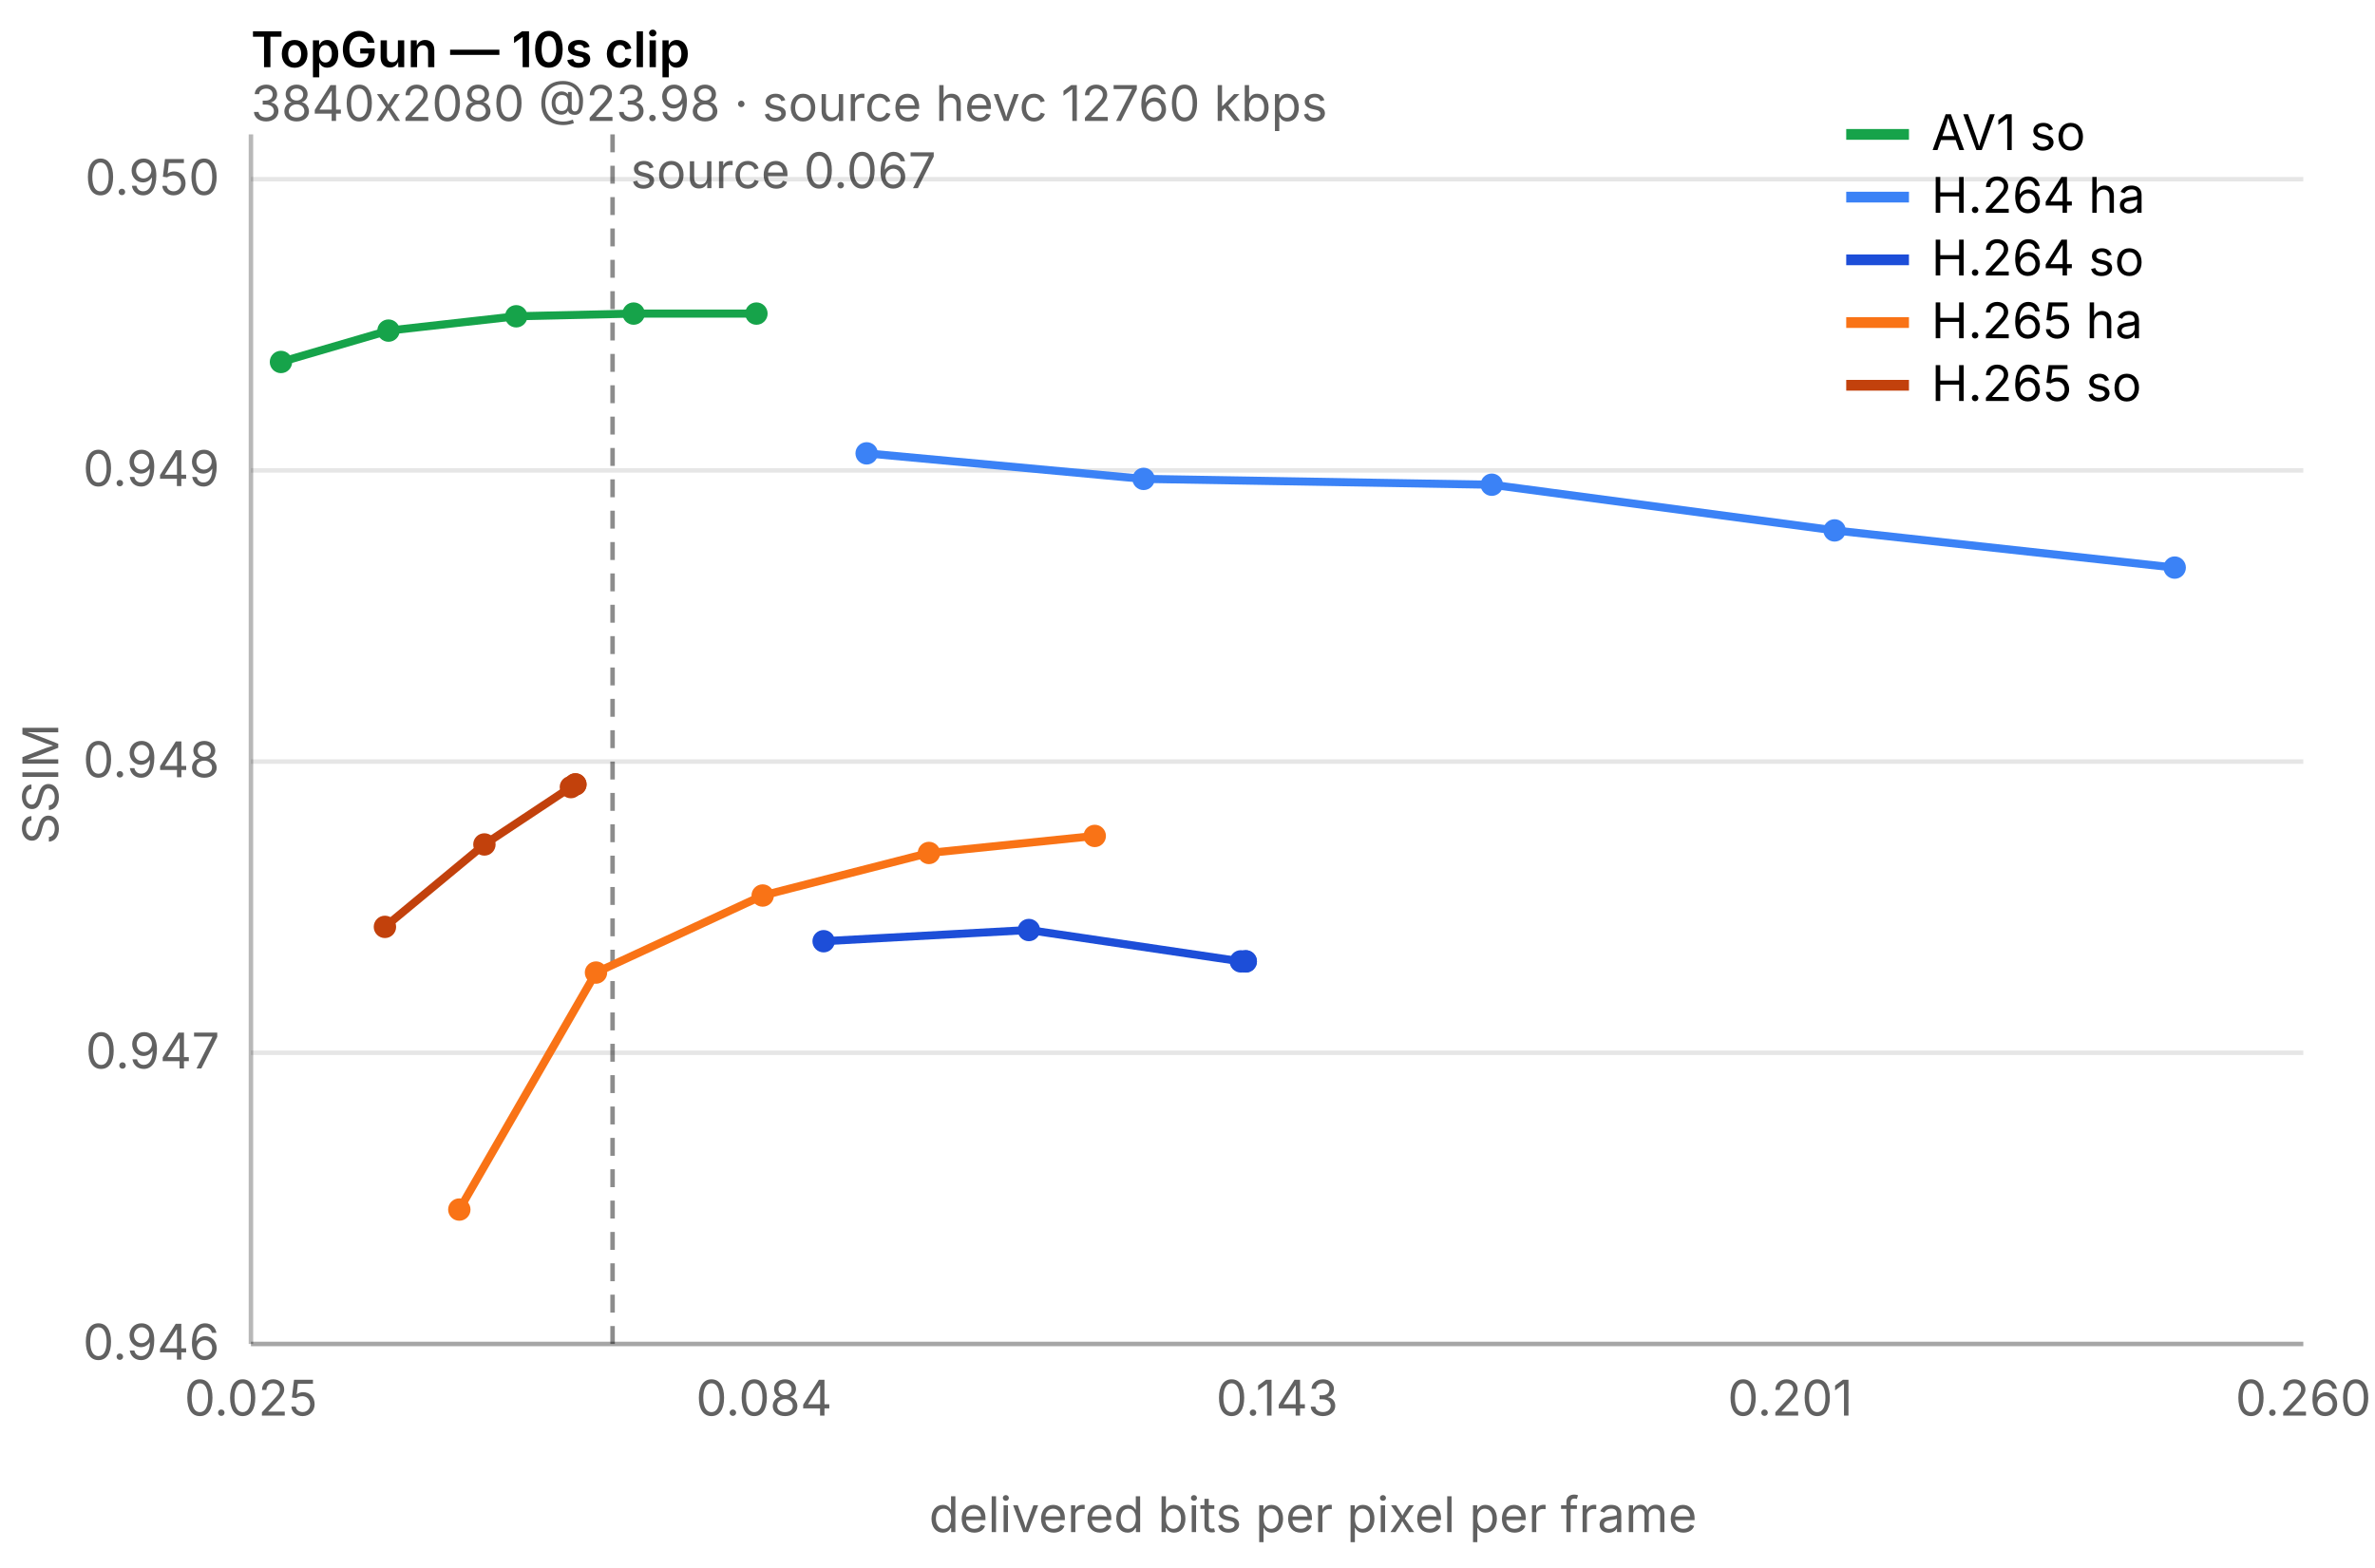
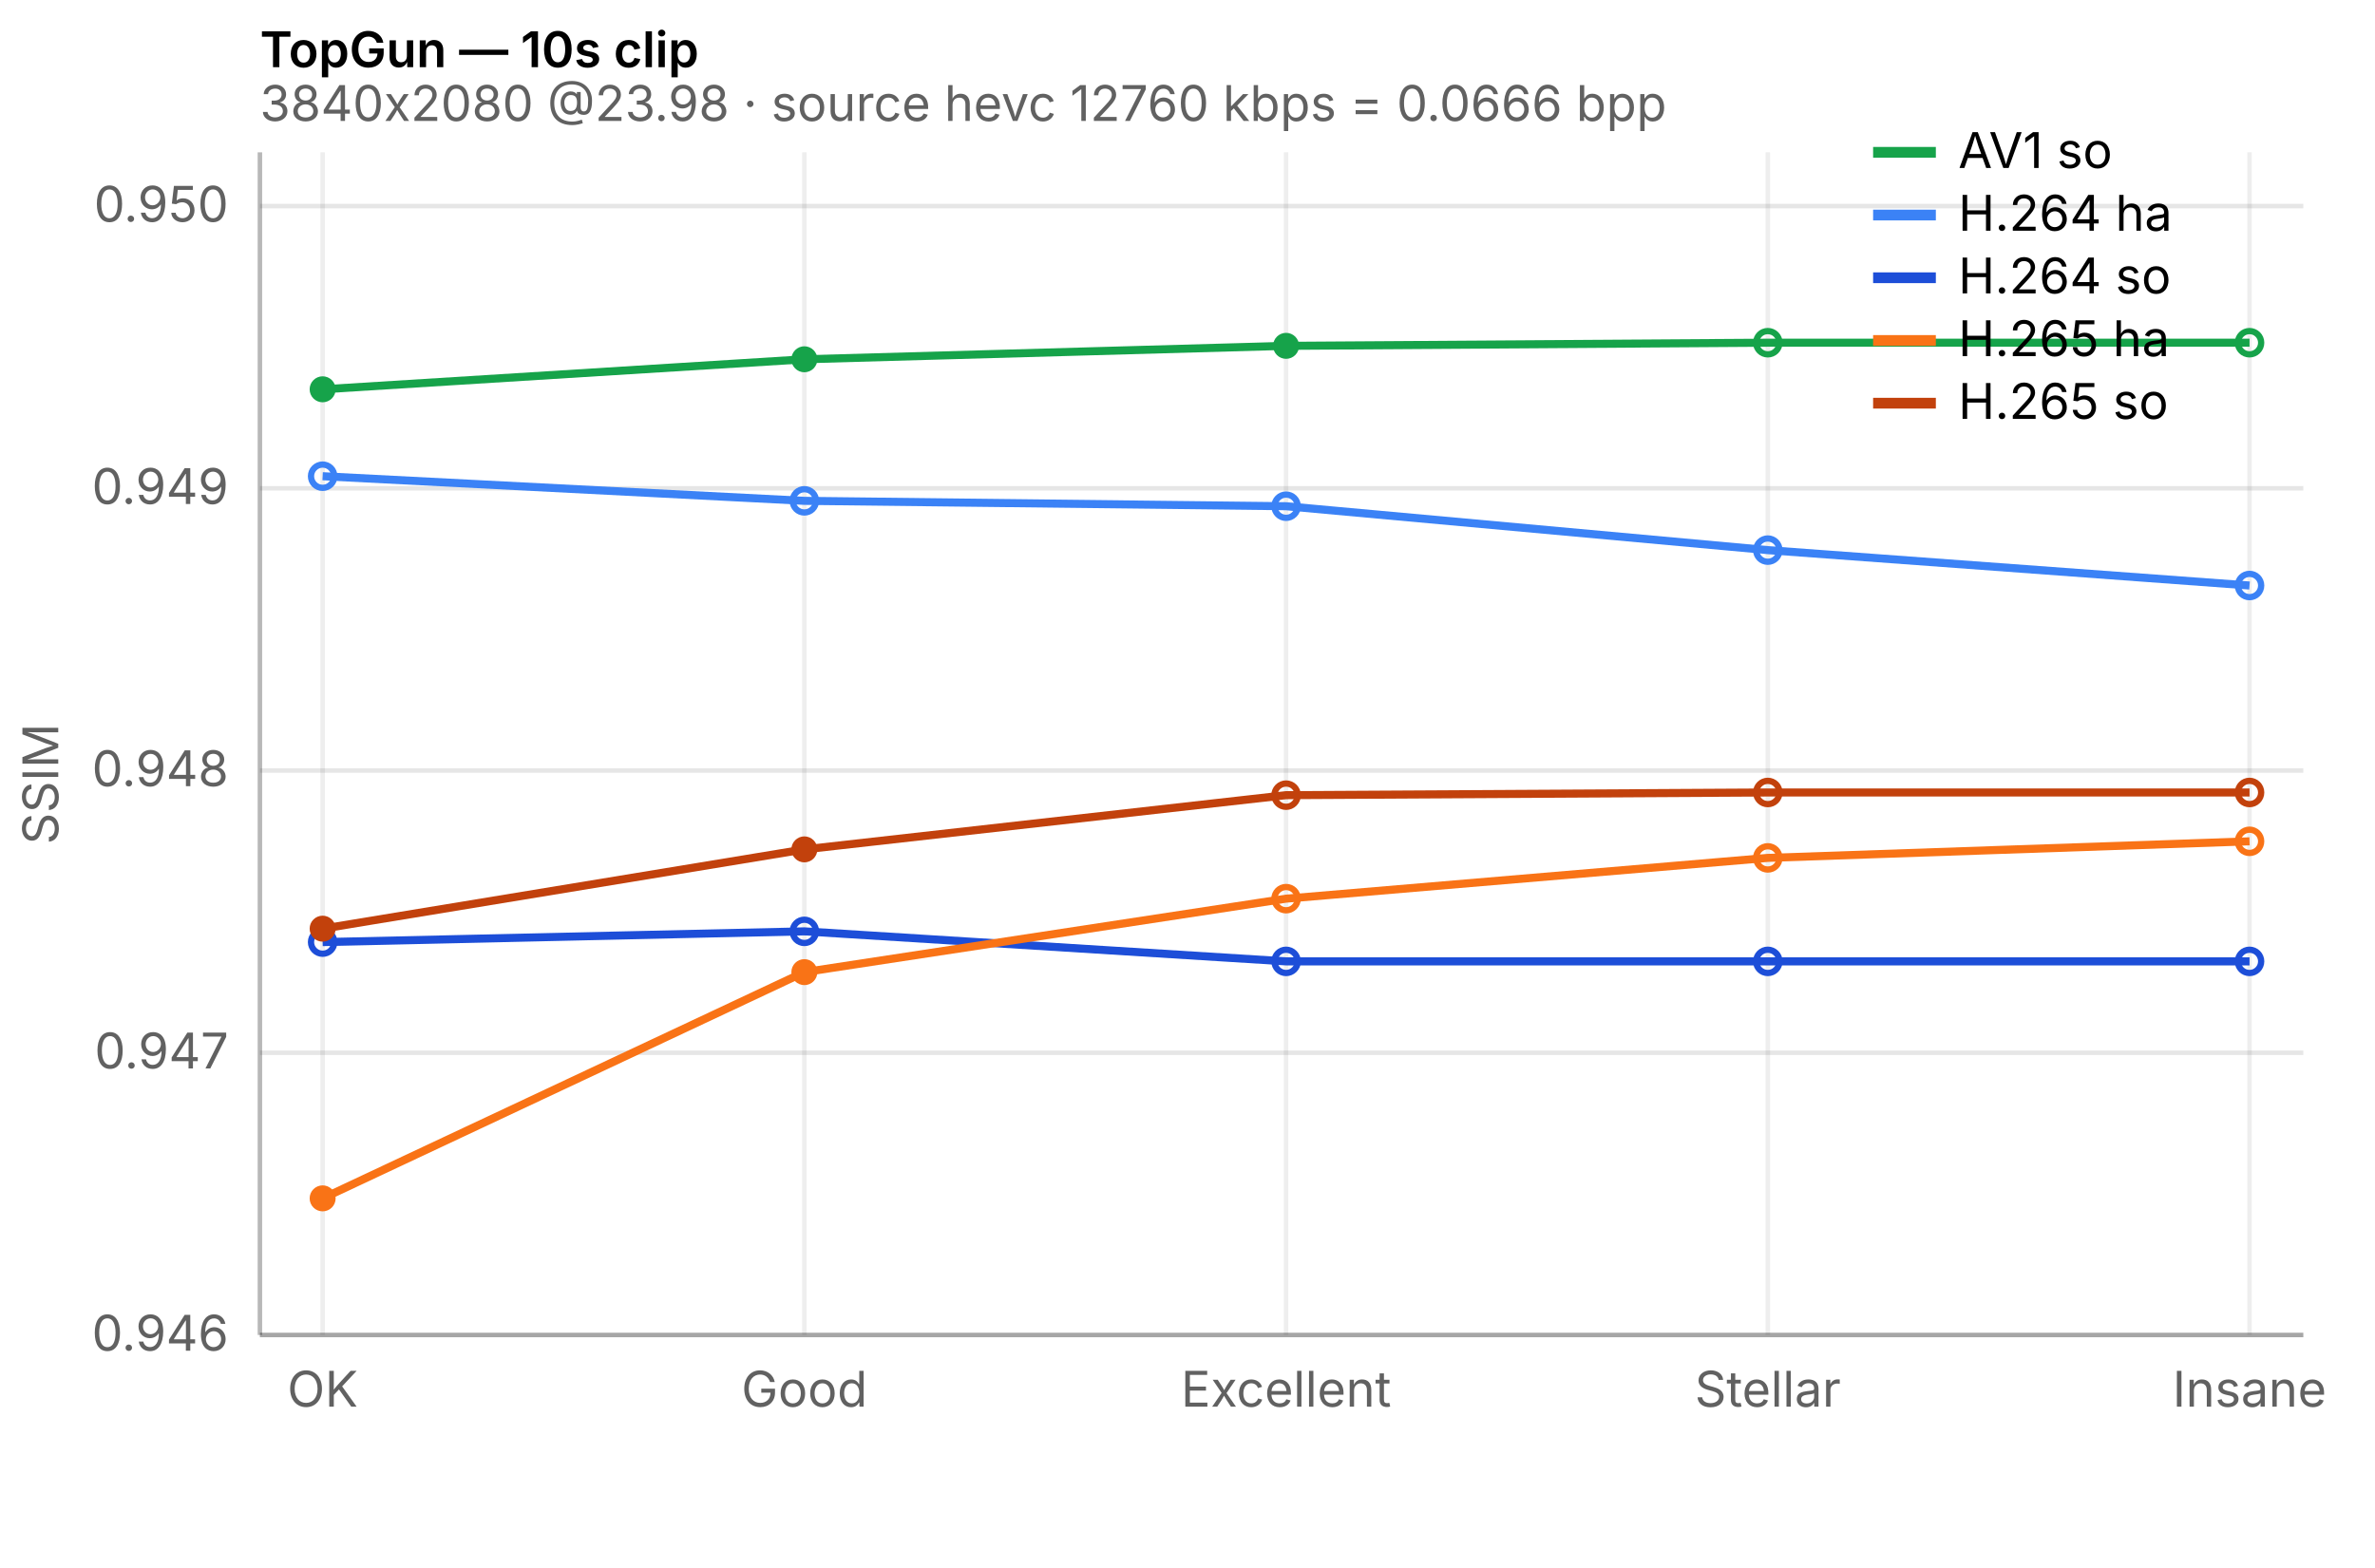
<svg xmlns="http://www.w3.org/2000/svg" viewBox="0 0 530 350" width="100%" height="auto" font-family="system-ui,-apple-system,Segoe UI,sans-serif" font-size="11">
-   <style>.ax{stroke:currentColor;opacity:.28}.gr{stroke:currentColor;opacity:.10}.tx{fill:currentColor}.mu{fill:currentColor;opacity:.62}.sr{stroke:currentColor;opacity:.45;stroke-dasharray:4 3}</style>
-   <line class="gr" x1="56" y1="300.0" x2="514" y2="300.0" />
-   <text class="mu" x="49" y="303.5" text-anchor="end">0.946</text>
-   <line class="gr" x1="56" y1="235.0" x2="514" y2="235.0" />
-   <text class="mu" x="49" y="238.5" text-anchor="end">0.947</text>
-   <line class="gr" x1="56" y1="170.0" x2="514" y2="170.0" />
-   <text class="mu" x="49" y="173.5" text-anchor="end">0.948</text>
-   <line class="gr" x1="56" y1="105.0" x2="514" y2="105.0" />
-   <text class="mu" x="49" y="108.5" text-anchor="end">0.949</text>
-   <line class="gr" x1="56" y1="40.0" x2="514" y2="40.0" />
-   <text class="mu" x="49" y="43.5" text-anchor="end">0.950</text>
-   <text class="mu" x="56.0" y="316" text-anchor="middle">0.025</text>
-   <text class="mu" x="170.5" y="316" text-anchor="middle">0.084</text>
-   <text class="mu" x="285.0" y="316" text-anchor="middle">0.143</text>
-   <text class="mu" x="399.5" y="316" text-anchor="middle">0.201</text>
-   <text class="mu" x="514.0" y="316" text-anchor="middle">0.260</text>
-   <line class="ax" x1="56" y1="300" x2="514" y2="300" />
-   <line class="ax" x1="56" y1="30" x2="56" y2="300" />
-   <line class="sr" x1="136.7" y1="30" x2="136.7" y2="300" />
-   <text class="mu" x="140.7" y="42">source 0.067</text>
-   <text class="tx" x="56" y="15" font-weight="600">TopGun — 10s clip</text>
-   <text class="mu" x="56" y="27">3840x2080 @23.98  ·  source hevc 12760 kbps</text>
-   <text class="mu" x="293" y="342" text-anchor="middle">delivered bits per pixel per frame</text>
+   <style>.ax{stroke:currentColor;opacity:.28}.gr{stroke:currentColor;opacity:.10}.vg{stroke:currentColor;opacity:.07}.tx{fill:currentColor}.mu{fill:currentColor;opacity:.62}</style>
+   <line class="gr" x1="58" y1="298.0" x2="514" y2="298.0" />
+   <text class="mu" x="51" y="301.5" text-anchor="end">0.946</text>
+   <line class="gr" x1="58" y1="235.0" x2="514" y2="235.0" />
+   <text class="mu" x="51" y="238.5" text-anchor="end">0.947</text>
+   <line class="gr" x1="58" y1="172.0" x2="514" y2="172.0" />
+   <text class="mu" x="51" y="175.5" text-anchor="end">0.948</text>
+   <line class="gr" x1="58" y1="109.0" x2="514" y2="109.0" />
+   <text class="mu" x="51" y="112.5" text-anchor="end">0.949</text>
+   <line class="gr" x1="58" y1="46.0" x2="514" y2="46.0" />
+   <text class="mu" x="51" y="49.5" text-anchor="end">0.950</text>
+   <line class="vg" x1="72.0" y1="34" x2="72.0" y2="298" />
+   <text class="mu" x="72.0" y="314" text-anchor="middle">OK</text>
+   <line class="vg" x1="179.5" y1="34" x2="179.5" y2="298" />
+   <text class="mu" x="179.5" y="314" text-anchor="middle">Good</text>
+   <line class="vg" x1="287.0" y1="34" x2="287.0" y2="298" />
+   <text class="mu" x="287.0" y="314" text-anchor="middle">Excellent</text>
+   <line class="vg" x1="394.5" y1="34" x2="394.5" y2="298" />
+   <text class="mu" x="394.5" y="314" text-anchor="middle">Stellar</text>
+   <line class="vg" x1="502.0" y1="34" x2="502.0" y2="298" />
+   <text class="mu" x="502.0" y="314" text-anchor="middle">Insane</text>
+   <line class="ax" x1="58" y1="298" x2="514" y2="298" />
+   <line class="ax" x1="58" y1="34" x2="58" y2="298" />
+   <text class="tx" x="58" y="15" font-weight="600">TopGun — 10s clip</text>
+   <text class="mu" x="58" y="27">3840x2080 @23.98 · source hevc 12760 kbps = 0.0666 bpp</text>
  <text class="mu" transform="translate(13,175) rotate(-90)" text-anchor="middle">SSIM</text>
-   <path d="M193.4,101.2 L255.2,106.9 L332.9,108.2 L409.4,118.4 L485.3,126.7" fill="none" stroke="var(--rd-h264-hardware, #3b82f6)" stroke-width="1.8" stroke-linejoin="round" />
-   <circle cx="193.4" cy="101.2" r="2.5" fill="var(--rd-h264-hardware, #3b82f6)" />
-   <circle cx="255.2" cy="106.9" r="2.5" fill="var(--rd-h264-hardware, #3b82f6)" />
-   <circle cx="332.9" cy="108.2" r="2.5" fill="var(--rd-h264-hardware, #3b82f6)" />
-   <circle cx="409.4" cy="118.4" r="2.5" fill="var(--rd-h264-hardware, #3b82f6)" />
-   <circle cx="485.3" cy="126.7" r="2.5" fill="var(--rd-h264-hardware, #3b82f6)" />
-   <path d="M183.8,210.1 L229.6,207.6 L276.9,214.6 L278.0,214.6 L278.0,214.6" fill="none" stroke="var(--rd-h264-software, #1d4ed8)" stroke-width="1.8" stroke-linejoin="round" />
-   <circle cx="183.8" cy="210.1" r="2.5" fill="var(--rd-h264-software, #1d4ed8)" />
-   <circle cx="229.6" cy="207.6" r="2.5" fill="var(--rd-h264-software, #1d4ed8)" />
-   <circle cx="276.9" cy="214.6" r="2.5" fill="var(--rd-h264-software, #1d4ed8)" />
-   <circle cx="278.0" cy="214.6" r="2.5" fill="var(--rd-h264-software, #1d4ed8)" />
-   <circle cx="278.0" cy="214.6" r="2.5" fill="var(--rd-h264-software, #1d4ed8)" />
-   <path d="M102.5,270.0 L133.0,217.1 L170.2,199.9 L207.3,190.4 L244.3,186.6" fill="none" stroke="var(--rd-h265-hardware, #f97316)" stroke-width="1.8" stroke-linejoin="round" />
-   <circle cx="102.5" cy="270.0" r="2.5" fill="var(--rd-h265-hardware, #f97316)" />
-   <circle cx="133.0" cy="217.1" r="2.5" fill="var(--rd-h265-hardware, #f97316)" />
-   <circle cx="170.2" cy="199.9" r="2.5" fill="var(--rd-h265-hardware, #f97316)" />
-   <circle cx="207.3" cy="190.4" r="2.5" fill="var(--rd-h265-hardware, #f97316)" />
-   <circle cx="244.3" cy="186.6" r="2.5" fill="var(--rd-h265-hardware, #f97316)" />
-   <path d="M85.9,206.9 L108.1,188.5 L127.4,175.7 L128.4,175.1 L128.4,175.1" fill="none" stroke="var(--rd-h265-software, #c2410c)" stroke-width="1.8" stroke-linejoin="round" />
-   <circle cx="85.9" cy="206.9" r="2.5" fill="var(--rd-h265-software, #c2410c)" />
-   <circle cx="108.1" cy="188.5" r="2.5" fill="var(--rd-h265-software, #c2410c)" />
-   <circle cx="127.4" cy="175.7" r="2.5" fill="var(--rd-h265-software, #c2410c)" />
-   <circle cx="128.4" cy="175.1" r="2.5" fill="var(--rd-h265-software, #c2410c)" />
-   <circle cx="128.4" cy="175.1" r="2.5" fill="var(--rd-h265-software, #c2410c)" />
-   <path d="M62.7,80.8 L86.7,73.8 L115.2,70.6 L141.4,70.0 L168.8,70.0" fill="none" stroke="var(--rd-av1-software, #16a34a)" stroke-width="1.8" stroke-linejoin="round" />
-   <circle cx="62.7" cy="80.8" r="2.5" fill="var(--rd-av1-software, #16a34a)" />
-   <circle cx="86.7" cy="73.8" r="2.5" fill="var(--rd-av1-software, #16a34a)" />
-   <circle cx="115.2" cy="70.6" r="2.5" fill="var(--rd-av1-software, #16a34a)" />
-   <circle cx="141.4" cy="70.0" r="2.5" fill="var(--rd-av1-software, #16a34a)" />
-   <circle cx="168.8" cy="70.0" r="2.5" fill="var(--rd-av1-software, #16a34a)" />
-   <line x1="412" y1="30" x2="426" y2="30" stroke="var(--rd-av1-software, #16a34a)" stroke-width="2.4" />
-   <text class="tx" x="431" y="33.5">AV1 so</text>
-   <line x1="412" y1="44" x2="426" y2="44" stroke="var(--rd-h264-hardware, #3b82f6)" stroke-width="2.4" />
-   <text class="tx" x="431" y="47.5">H.264 ha</text>
-   <line x1="412" y1="58" x2="426" y2="58" stroke="var(--rd-h264-software, #1d4ed8)" stroke-width="2.4" />
-   <text class="tx" x="431" y="61.5">H.264 so</text>
-   <line x1="412" y1="72" x2="426" y2="72" stroke="var(--rd-h265-hardware, #f97316)" stroke-width="2.4" />
-   <text class="tx" x="431" y="75.5">H.265 ha</text>
-   <line x1="412" y1="86" x2="426" y2="86" stroke="var(--rd-h265-software, #c2410c)" stroke-width="2.4" />
-   <text class="tx" x="431" y="89.5">H.265 so</text>
+   <path d="M72.0,106.3 L179.5,111.8 L287.0,113.0 L394.5,122.8 L502.0,130.7" fill="none" stroke="var(--rd-h264-hardware, #3b82f6)" stroke-width="1.8" stroke-linejoin="round" />
+   <circle cx="72.0" cy="106.3" r="2.6" fill="none" stroke="var(--rd-h264-hardware, #3b82f6)" stroke-width="1.4" />
+   <circle cx="179.5" cy="111.8" r="2.6" fill="none" stroke="var(--rd-h264-hardware, #3b82f6)" stroke-width="1.4" />
+   <circle cx="287.0" cy="113.0" r="2.6" fill="none" stroke="var(--rd-h264-hardware, #3b82f6)" stroke-width="1.4" />
+   <circle cx="394.5" cy="122.8" r="2.6" fill="none" stroke="var(--rd-h264-hardware, #3b82f6)" stroke-width="1.4" />
+   <circle cx="502.0" cy="130.7" r="2.6" fill="none" stroke="var(--rd-h264-hardware, #3b82f6)" stroke-width="1.4" />
+   <path d="M72.0,210.3 L179.5,207.9 L287.0,214.6 L394.5,214.6 L502.0,214.6" fill="none" stroke="var(--rd-h264-software, #1d4ed8)" stroke-width="1.8" stroke-linejoin="round" />
+   <circle cx="72.0" cy="210.3" r="2.6" fill="none" stroke="var(--rd-h264-software, #1d4ed8)" stroke-width="1.4" />
+   <circle cx="179.5" cy="207.9" r="2.6" fill="none" stroke="var(--rd-h264-software, #1d4ed8)" stroke-width="1.4" />
+   <circle cx="287.0" cy="214.6" r="2.6" fill="none" stroke="var(--rd-h264-software, #1d4ed8)" stroke-width="1.4" />
+   <circle cx="394.5" cy="214.6" r="2.6" fill="none" stroke="var(--rd-h264-software, #1d4ed8)" stroke-width="1.4" />
+   <circle cx="502.0" cy="214.6" r="2.6" fill="none" stroke="var(--rd-h264-software, #1d4ed8)" stroke-width="1.4" />
+   <path d="M72.0,267.5 L179.5,217.0 L287.0,200.6 L394.5,191.5 L502.0,187.8" fill="none" stroke="var(--rd-h265-hardware, #f97316)" stroke-width="1.8" stroke-linejoin="round" />
+   <circle cx="72.0" cy="267.5" r="2.9" fill="var(--rd-h265-hardware, #f97316)" />
+   <circle cx="179.5" cy="217.0" r="2.9" fill="var(--rd-h265-hardware, #f97316)" />
+   <circle cx="287.0" cy="200.6" r="2.6" fill="none" stroke="var(--rd-h265-hardware, #f97316)" stroke-width="1.4" />
+   <circle cx="394.5" cy="191.5" r="2.6" fill="none" stroke="var(--rd-h265-hardware, #f97316)" stroke-width="1.4" />
+   <circle cx="502.0" cy="187.8" r="2.6" fill="none" stroke="var(--rd-h265-hardware, #f97316)" stroke-width="1.4" />
+   <path d="M72.0,207.3 L179.5,189.6 L287.0,177.5 L394.5,176.9 L502.0,176.9" fill="none" stroke="var(--rd-h265-software, #c2410c)" stroke-width="1.8" stroke-linejoin="round" />
+   <circle cx="72.0" cy="207.3" r="2.9" fill="var(--rd-h265-software, #c2410c)" />
+   <circle cx="179.5" cy="189.6" r="2.9" fill="var(--rd-h265-software, #c2410c)" />
+   <circle cx="287.0" cy="177.5" r="2.6" fill="none" stroke="var(--rd-h265-software, #c2410c)" stroke-width="1.4" />
+   <circle cx="394.5" cy="176.9" r="2.6" fill="none" stroke="var(--rd-h265-software, #c2410c)" stroke-width="1.4" />
+   <circle cx="502.0" cy="176.9" r="2.6" fill="none" stroke="var(--rd-h265-software, #c2410c)" stroke-width="1.4" />
+   <path d="M72.0,86.9 L179.5,80.2 L287.0,77.2 L394.5,76.5 L502.0,76.5" fill="none" stroke="var(--rd-av1-software, #16a34a)" stroke-width="1.8" stroke-linejoin="round" />
+   <circle cx="72.0" cy="86.9" r="2.9" fill="var(--rd-av1-software, #16a34a)" />
+   <circle cx="179.5" cy="80.2" r="2.9" fill="var(--rd-av1-software, #16a34a)" />
+   <circle cx="287.0" cy="77.2" r="2.9" fill="var(--rd-av1-software, #16a34a)" />
+   <circle cx="394.5" cy="76.5" r="2.6" fill="none" stroke="var(--rd-av1-software, #16a34a)" stroke-width="1.4" />
+   <circle cx="502.0" cy="76.5" r="2.6" fill="none" stroke="var(--rd-av1-software, #16a34a)" stroke-width="1.4" />
+   <line x1="418" y1="34" x2="432" y2="34" stroke="var(--rd-av1-software, #16a34a)" stroke-width="2.4" />
+   <text class="tx" x="437" y="37.5">AV1 so</text>
+   <line x1="418" y1="48" x2="432" y2="48" stroke="var(--rd-h264-hardware, #3b82f6)" stroke-width="2.4" />
+   <text class="tx" x="437" y="51.5">H.264 ha</text>
+   <line x1="418" y1="62" x2="432" y2="62" stroke="var(--rd-h264-software, #1d4ed8)" stroke-width="2.4" />
+   <text class="tx" x="437" y="65.5">H.264 so</text>
+   <line x1="418" y1="76" x2="432" y2="76" stroke="var(--rd-h265-hardware, #f97316)" stroke-width="2.4" />
+   <text class="tx" x="437" y="79.5">H.265 ha</text>
+   <line x1="418" y1="90" x2="432" y2="90" stroke="var(--rd-h265-software, #c2410c)" stroke-width="2.4" />
+   <text class="tx" x="437" y="93.5">H.265 so</text>
</svg>
